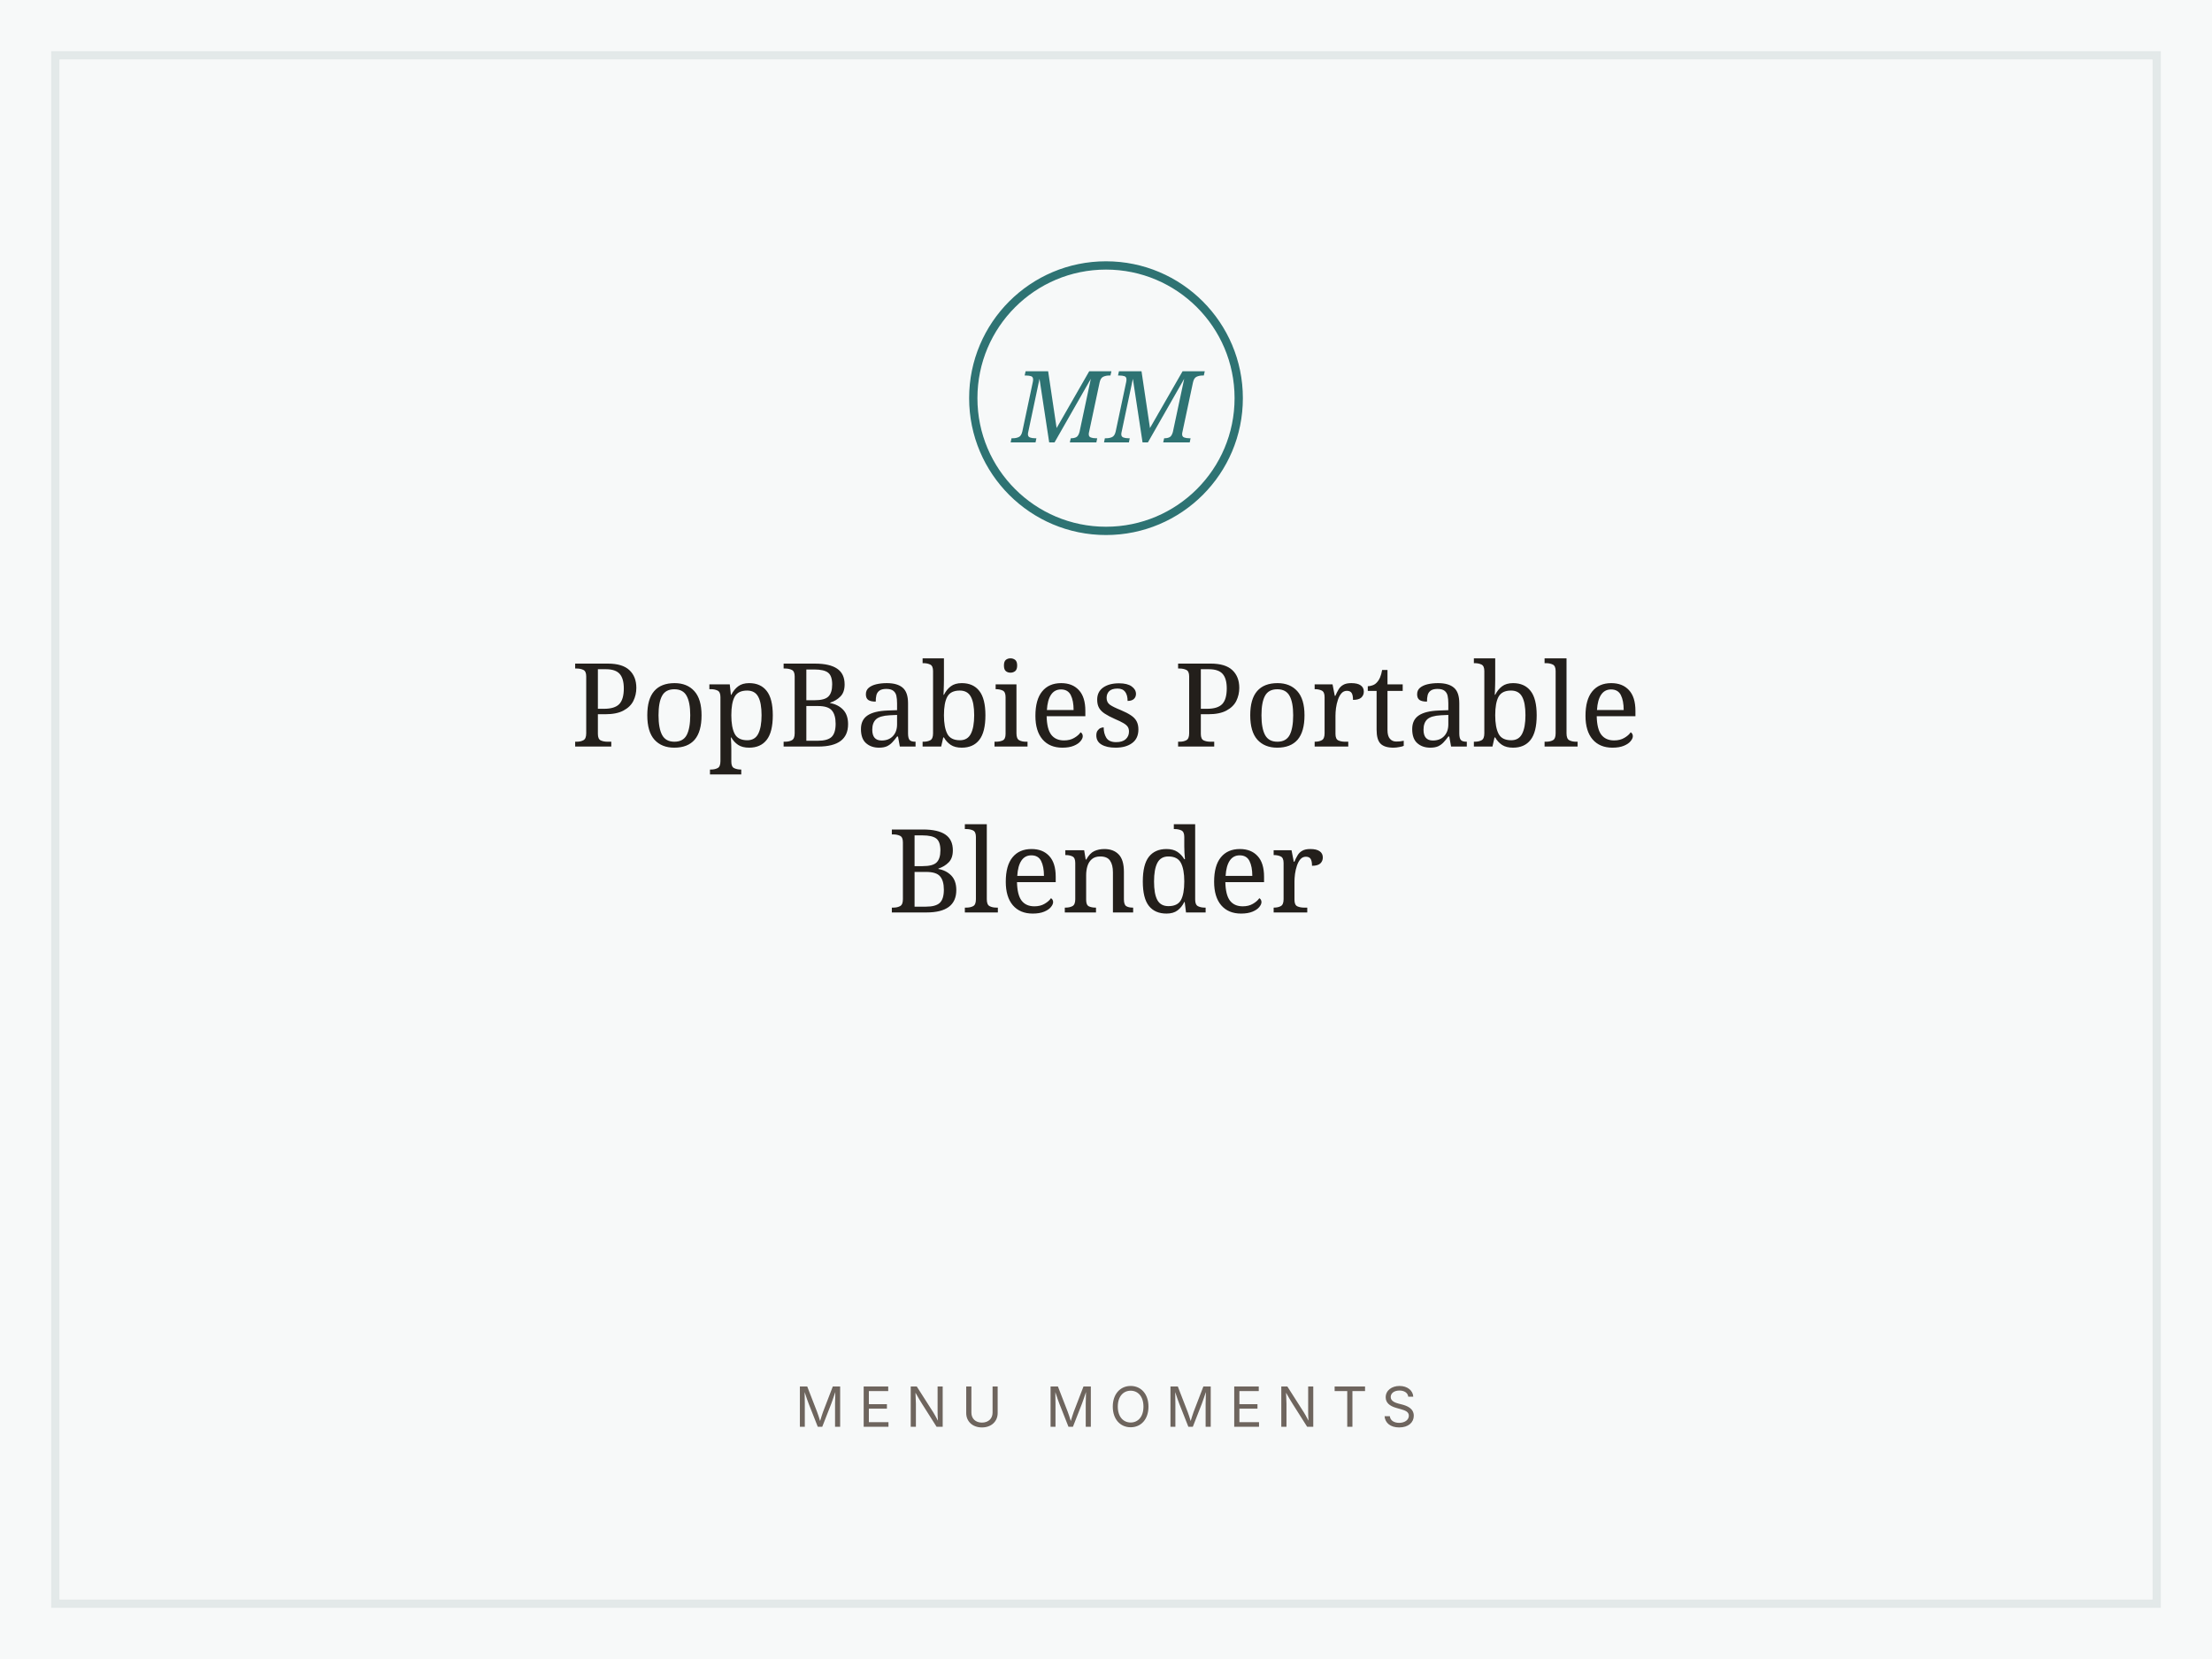
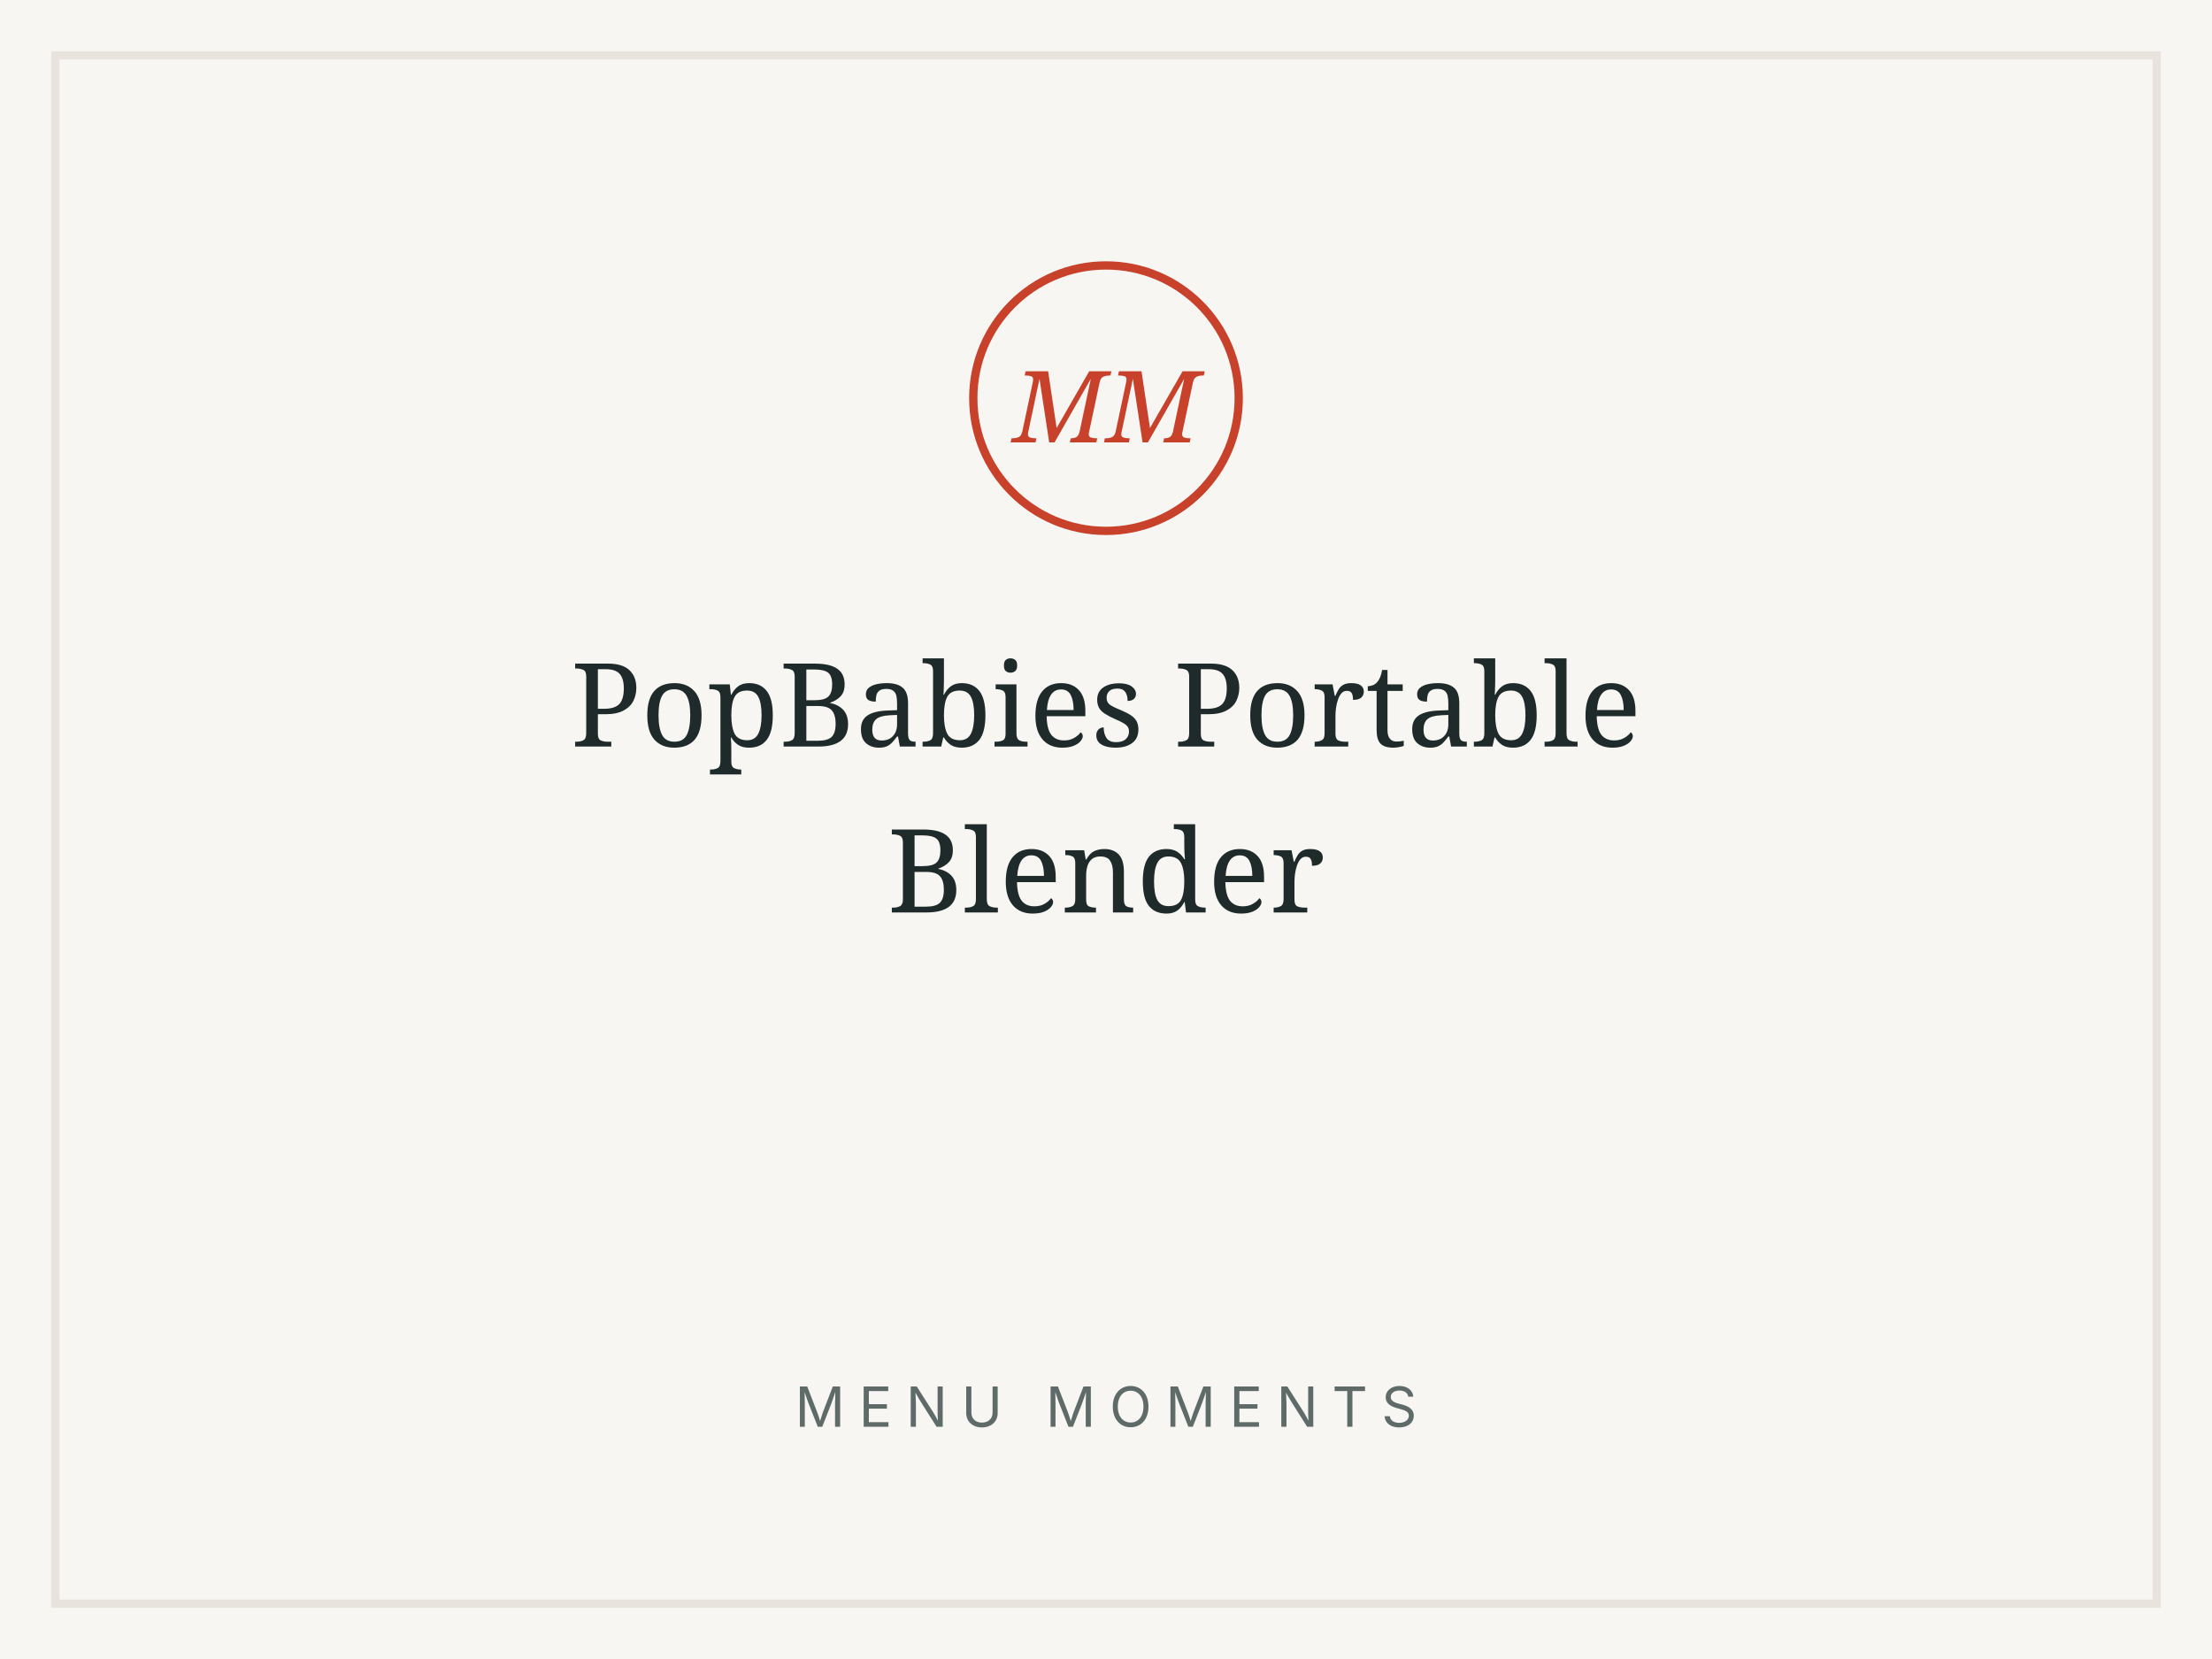
<svg xmlns="http://www.w3.org/2000/svg" viewBox="0 0 400 300" width="400" height="300" role="img" aria-label="PopBabies Portable Blender">
-   <rect width="400" height="300" fill="#F7F9F9" />
-   <rect x="10" y="10" width="380" height="280" fill="none" stroke="#E3E9E9" stroke-width="1.5" />
-   <circle cx="200" cy="72" r="24" fill="none" stroke="#2E7373" stroke-width="1.5" />
-   <text x="200" y="80" text-anchor="middle" font-family="Georgia, serif" font-size="18" font-style="italic" fill="#2E7373">MM</text>
-   <text x="200" y="135" text-anchor="middle" font-family="Georgia, serif" font-size="21" fill="#231F1B">PopBabies Portable</text>
-   <text x="200" y="165" text-anchor="middle" font-family="Georgia, serif" font-size="21" fill="#231F1B">Blender</text>
-   <text x="200" y="258" text-anchor="middle" font-family="Inter, sans-serif" font-size="10" letter-spacing="2.5" fill="#6E655E">MENU MOMENTS</text>
+   <rect width="400" height="300" fill="#F8F6F3" />
+   <rect x="10" y="10" width="380" height="280" fill="none" stroke="#E8E3DC" stroke-width="1.5" />
+   <circle cx="200" cy="72" r="24" fill="none" stroke="#C8412B" stroke-width="1.5" />
+   <text x="200" y="80" text-anchor="middle" font-family="Georgia, serif" font-size="18" font-style="italic" fill="#C8412B">MM</text>
+   <text x="200" y="135" text-anchor="middle" font-family="Georgia, serif" font-size="21" fill="#1E2B2A">PopBabies Portable</text>
+   <text x="200" y="165" text-anchor="middle" font-family="Georgia, serif" font-size="21" fill="#1E2B2A">Blender</text>
+   <text x="200" y="258" text-anchor="middle" font-family="Inter, sans-serif" font-size="10" letter-spacing="2.5" fill="#5E6B69">MENU MOMENTS</text>
</svg>
